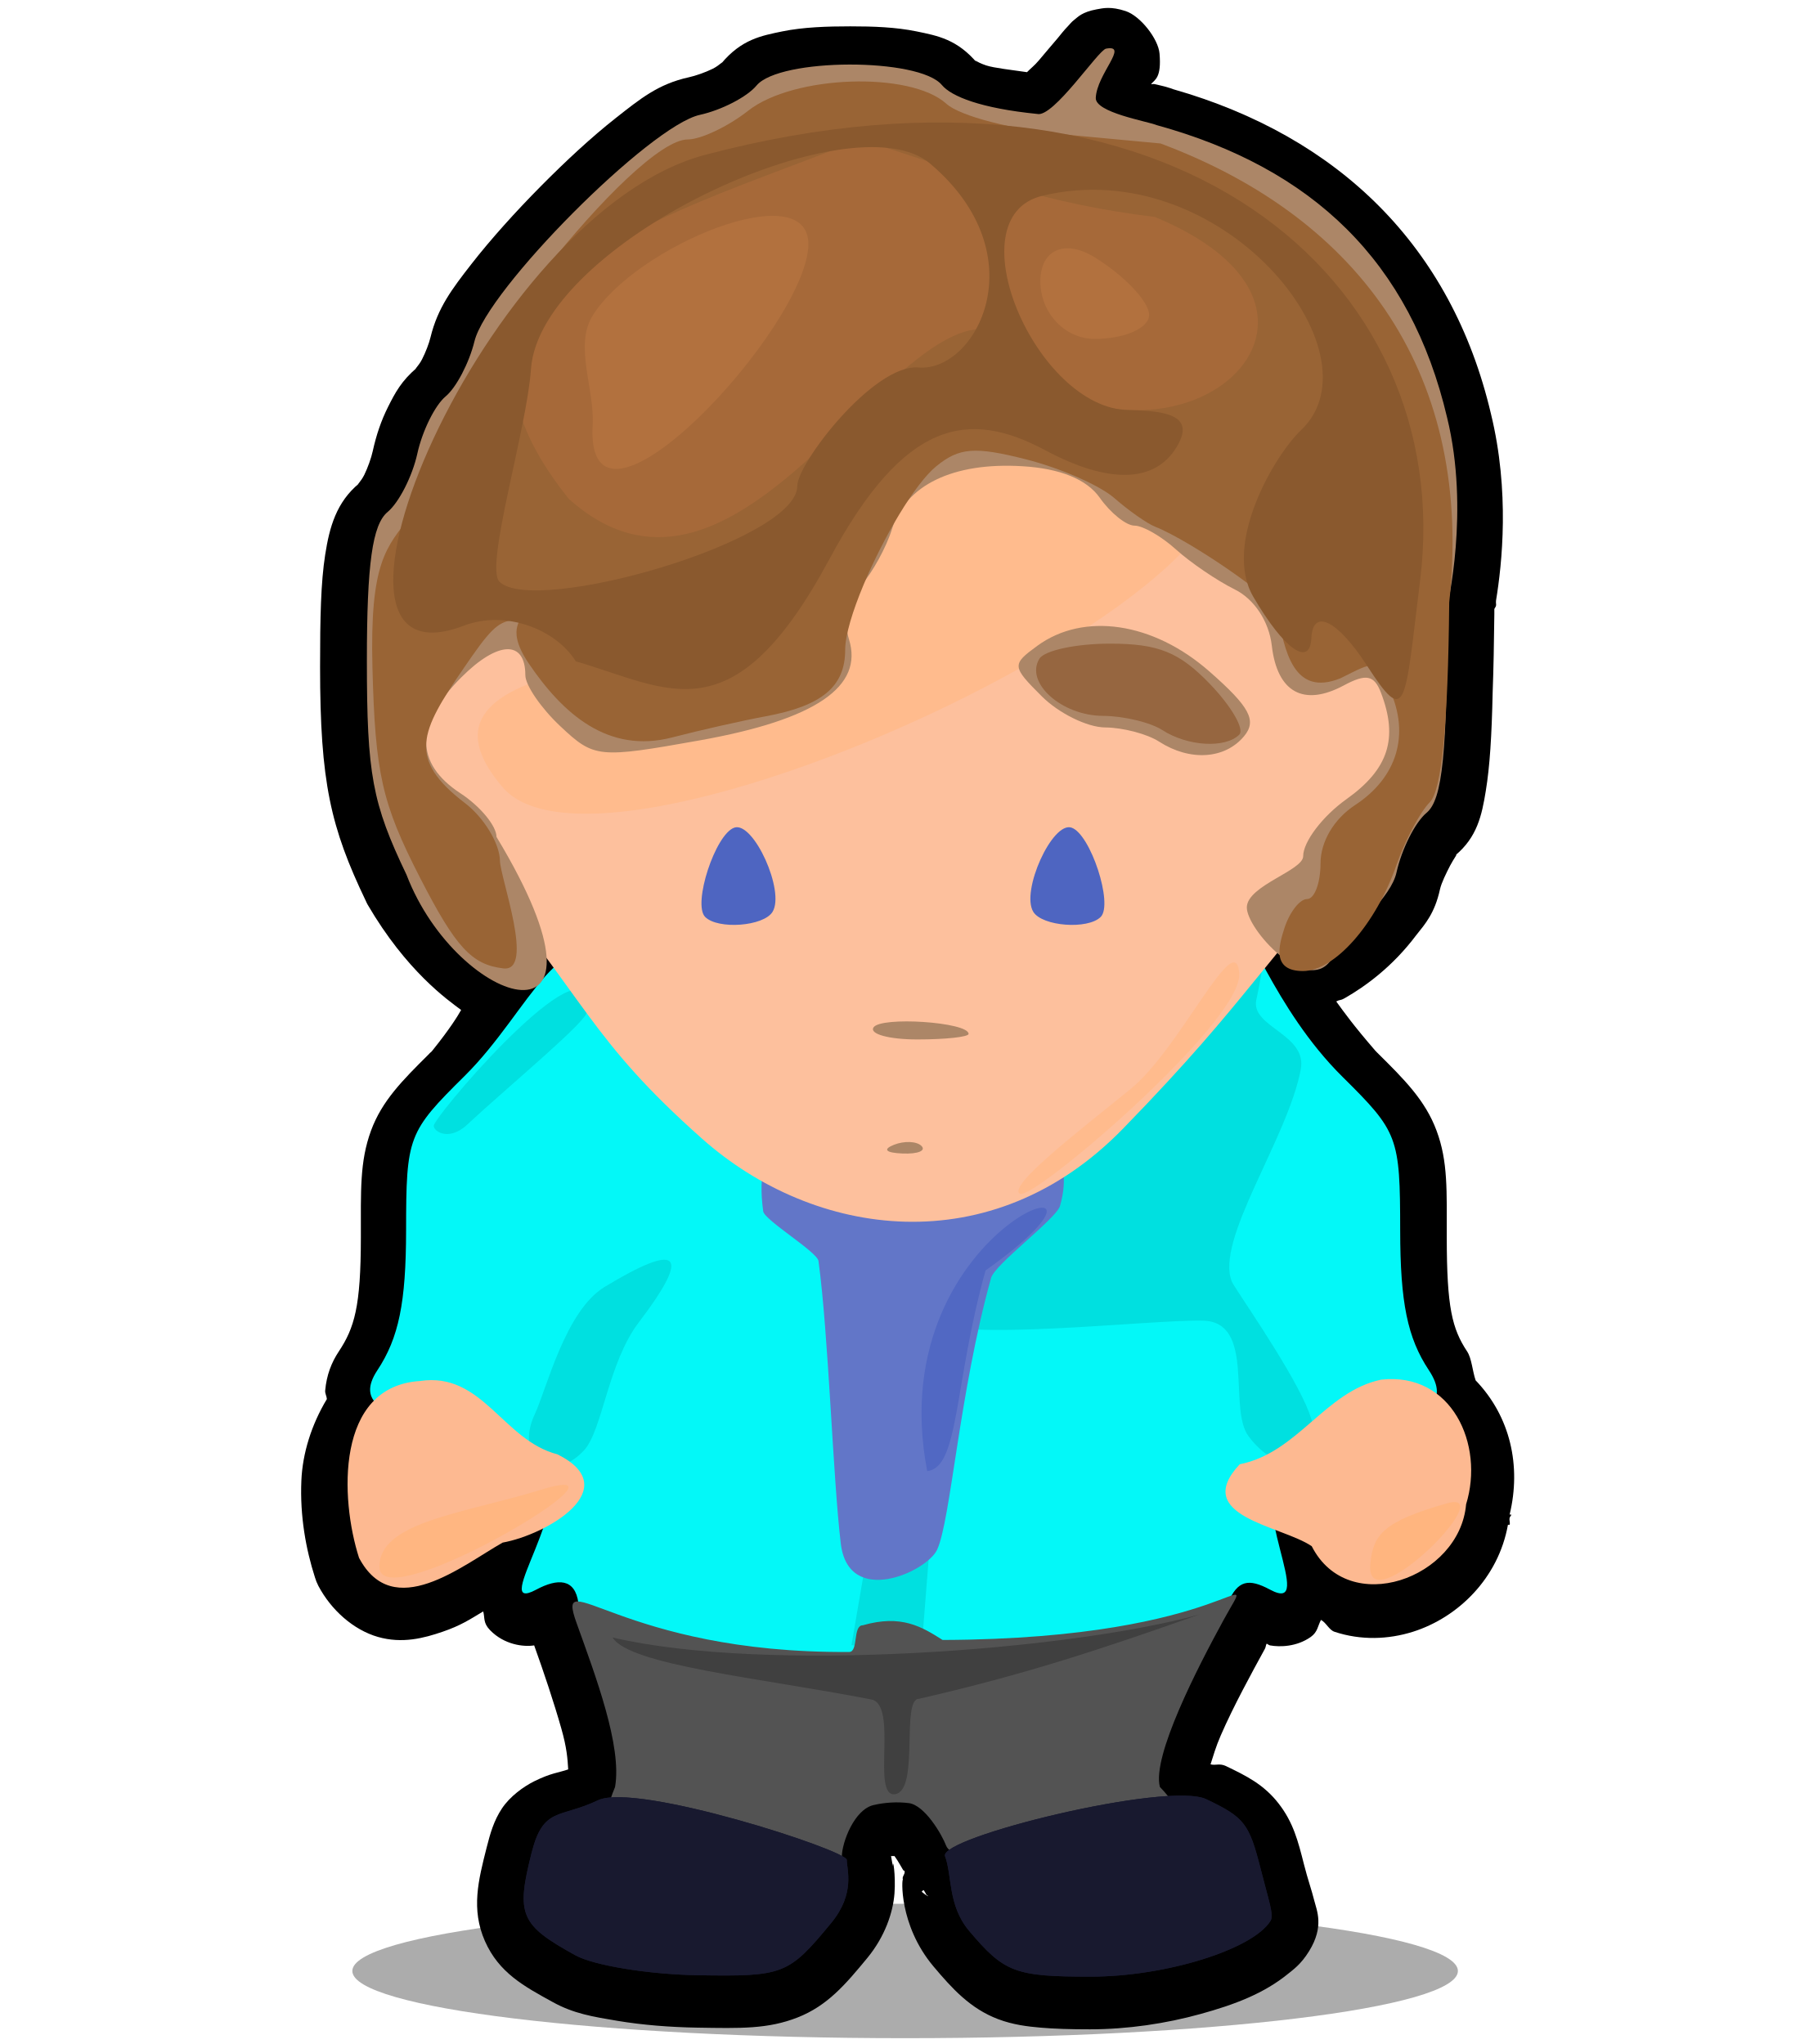
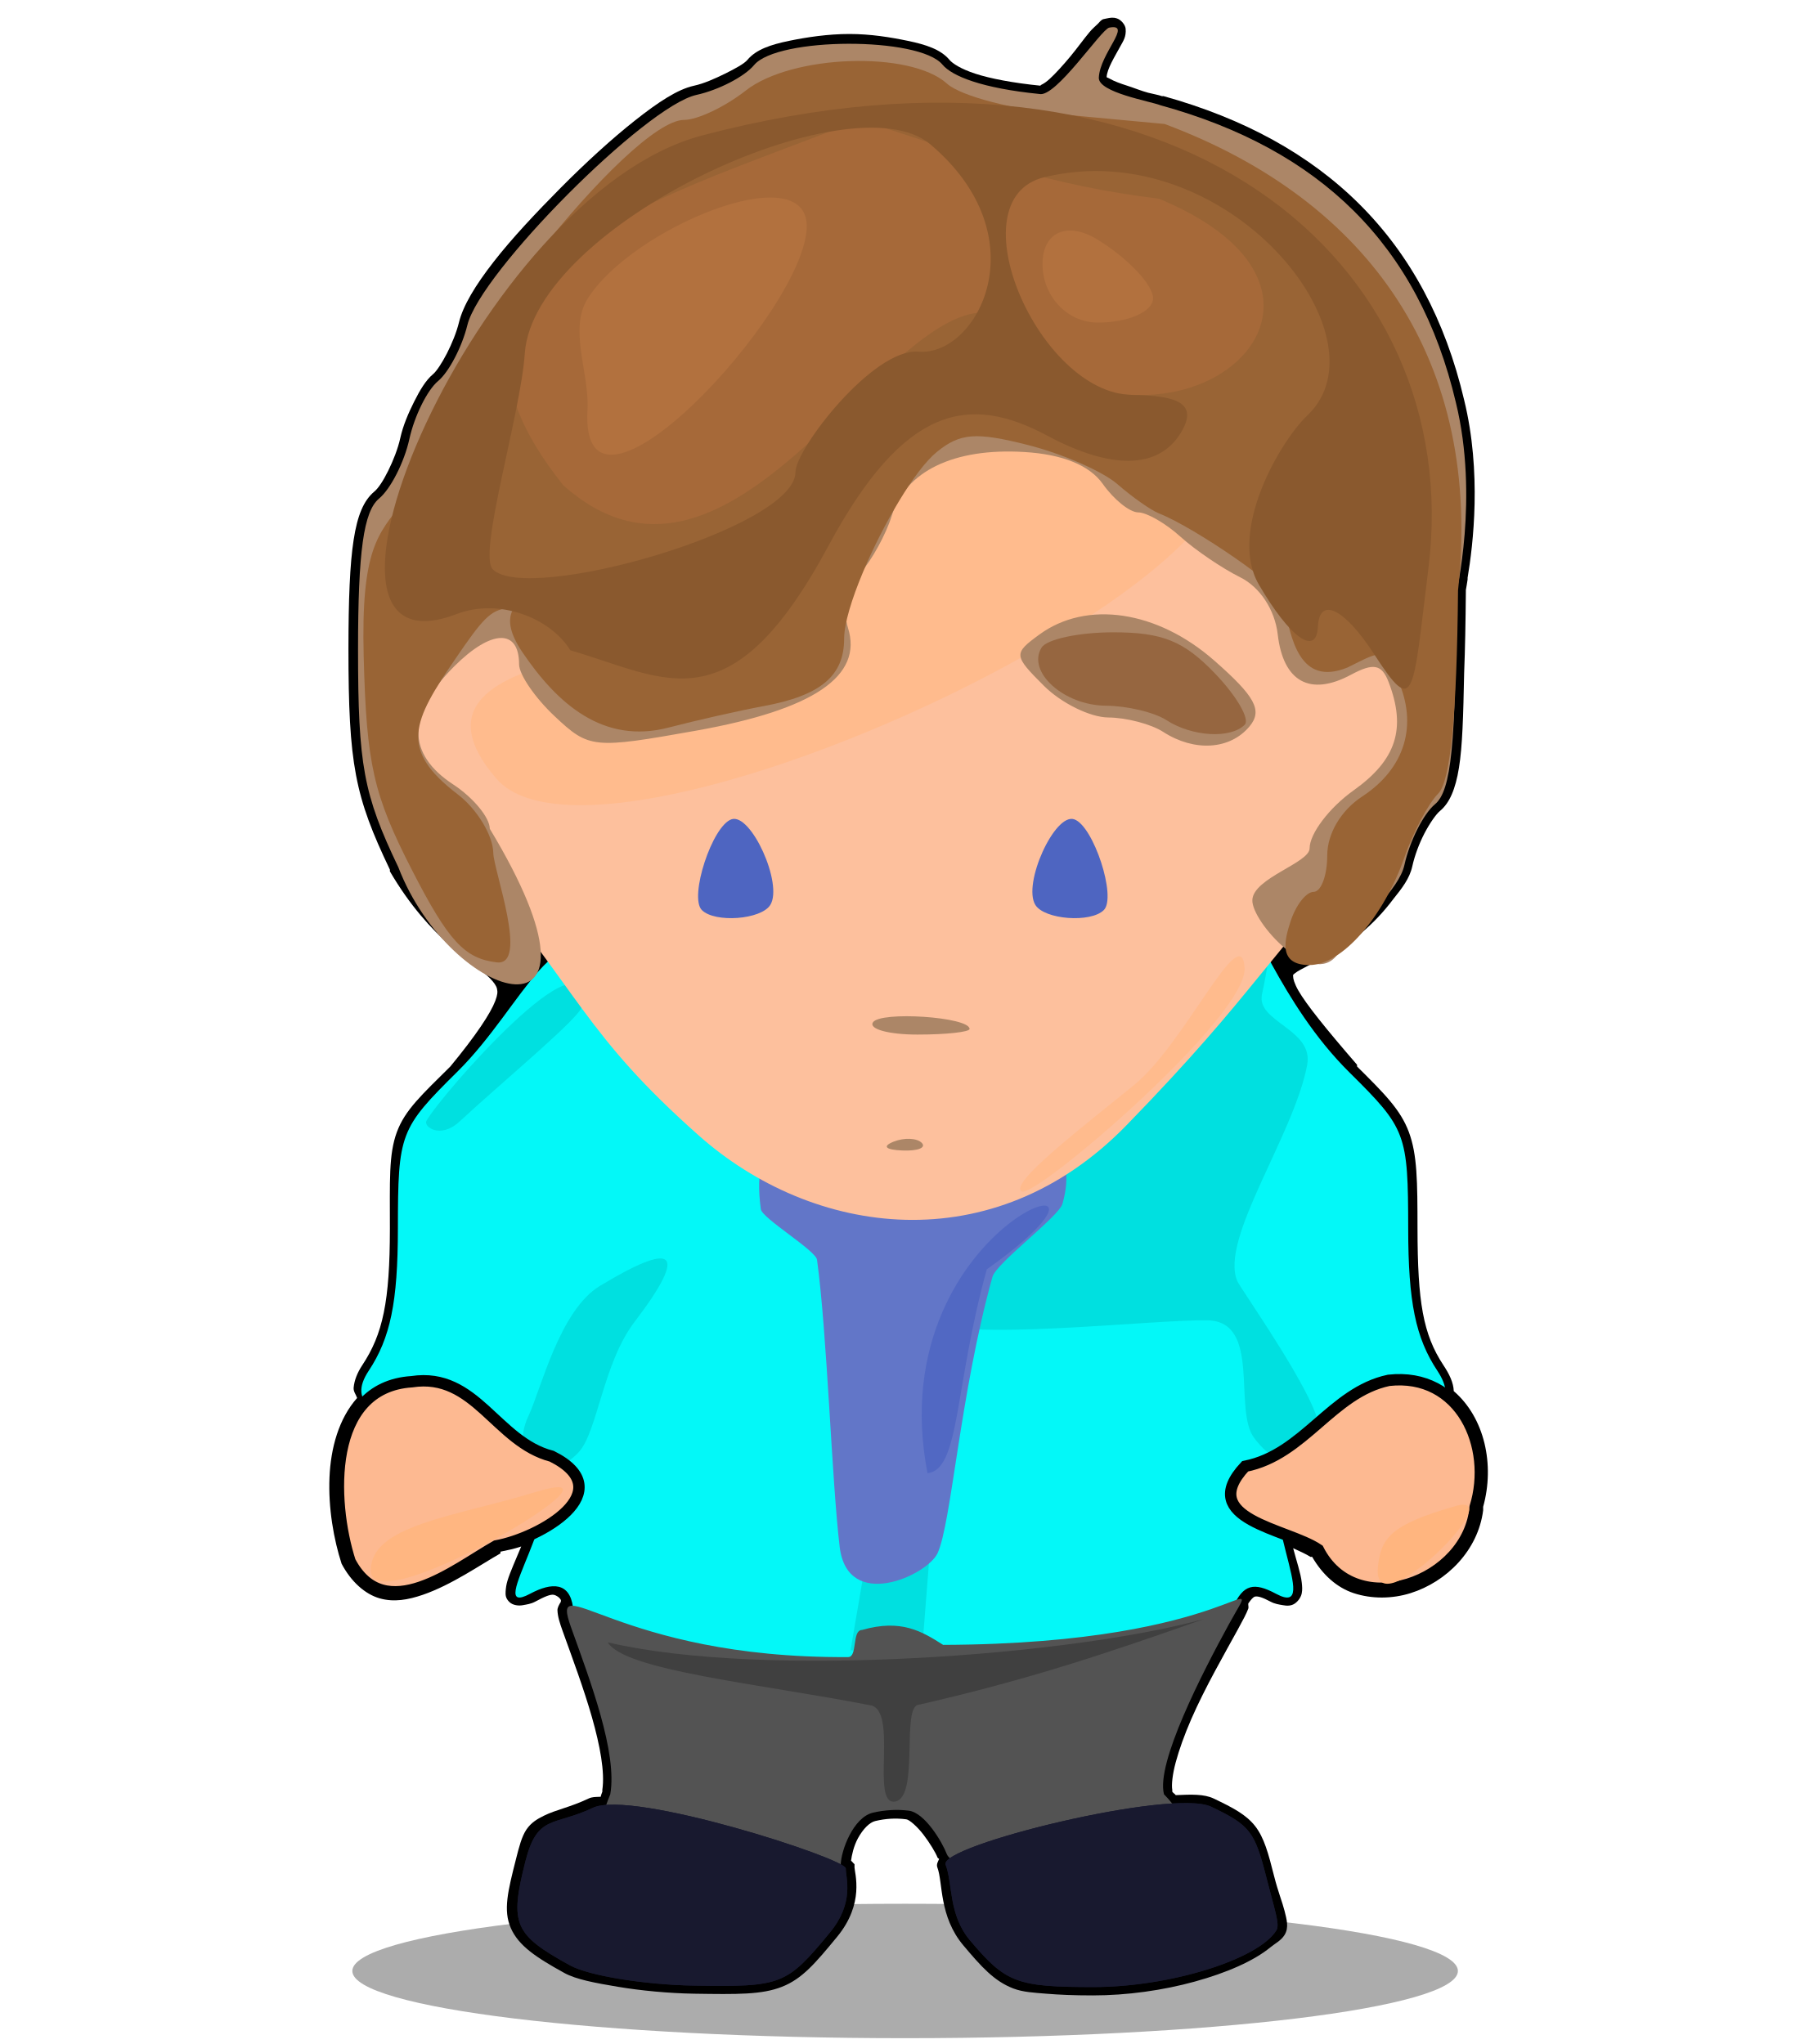
<svg xmlns="http://www.w3.org/2000/svg" id="svg1953" width="32" height="36" version="1.0">
  <defs id="defs1956">
    <linearGradient id="linearGradient2979">
      <stop style="stop-color:white;stop-opacity:1;" offset="0" id="stop2981" />
      <stop style="stop-color:white;stop-opacity:0;" offset="1" id="stop2983" />
    </linearGradient>
    <linearGradient id="linearGradient9439">
      <stop style="stop-color:#9eabdd;stop-opacity:1;" offset="0" id="stop9441" />
      <stop style="stop-color:#9eabdd;stop-opacity:0;" offset="1" id="stop9443" />
    </linearGradient>
  </defs>
  <path style="fill:black;fill-opacity:0.328;stroke:none;stroke-width:0.4;stroke-miterlimit:4;stroke-dasharray:none;stroke-opacity:1" id="path2997" d="M 26.359 35.602 A 9.818 1.194 0 1 1  6.722,35.602 A 9.818 1.194 0 1 1  26.359 35.602 z" transform="matrix(0.991321,0,0,0.991321,-0.459648,-0.579102)" />
-   <g id="g2870" transform="matrix(0.957507,0,0,0.957507,0.649741,0.792613)">
-     <path transform="translate(27.58238,0.437815)" d="M -8.094,-1.094 C -8.362,-1.044 -8.437,-0.955 -8.5,-0.906 C -8.563,-0.858 -8.59,-0.816 -8.625,-0.781 C -8.694,-0.711 -8.755,-0.631 -8.812,-0.562 C -8.927,-0.425 -9.038,-0.299 -9.156,-0.156 C -9.235,-0.061 -9.313,-0.003 -9.375,0.062 C -9.666,0.019 -9.977,-0.014 -10.125,-0.062 C -10.329,-0.129 -10.375,-0.207 -10.281,-0.094 C -10.656,-0.545 -11.021,-0.608 -11.406,-0.688 C -11.791,-0.767 -12.204,-0.781 -12.625,-0.781 C -13.046,-0.781 -13.49,-0.767 -13.875,-0.688 C -14.26,-0.608 -14.626,-0.544 -15,-0.094 C -14.937,-0.17 -15.023,-0.066 -15.156,0 C -15.289,0.066 -15.477,0.131 -15.594,0.156 C -16.158,0.28 -16.488,0.552 -16.938,0.906 C -17.387,1.26 -17.849,1.689 -18.312,2.156 C -18.776,2.624 -19.239,3.138 -19.594,3.594 C -19.948,4.049 -20.212,4.396 -20.344,4.938 C -20.372,5.053 -20.433,5.213 -20.5,5.344 C -20.567,5.475 -20.678,5.57 -20.594,5.5 C -20.876,5.734 -20.998,5.965 -21.125,6.219 C -21.252,6.472 -21.341,6.736 -21.406,7.031 C -21.434,7.16 -21.499,7.34 -21.562,7.469 C -21.626,7.598 -21.724,7.681 -21.656,7.625 C -22.074,7.971 -22.202,8.427 -22.281,8.938 C -22.361,9.448 -22.375,10.091 -22.375,11 C -22.375,13.125 -22.182,13.953 -21.531,15.312 C -21.522,15.334 -21.511,15.355 -21.5,15.375 C -20.788,16.595 -20.031,17.126 -19.781,17.312 C -19.845,17.426 -19.986,17.656 -20.312,18.062 C -20.343,18.101 -20.341,18.084 -20.375,18.125 C -20.866,18.612 -21.237,18.986 -21.438,19.531 C -21.648,20.104 -21.624,20.634 -21.625,21.5 C -21.626,22.771 -21.743,23.158 -22.031,23.594 C -22.164,23.794 -22.256,24.027 -22.281,24.312 C -22.286,24.366 -22.254,24.413 -22.25,24.469 C -22.535,24.942 -22.698,25.47 -22.719,25.969 C -22.747,26.623 -22.635,27.233 -22.469,27.75 C -22.453,27.804 -22.432,27.856 -22.406,27.906 C -22.171,28.35 -21.762,28.714 -21.312,28.844 C -20.863,28.973 -20.464,28.866 -20.125,28.75 C -19.789,28.635 -19.628,28.527 -19.375,28.375 C -19.342,28.497 -19.38,28.584 -19.25,28.719 C -18.988,28.99 -18.631,29.031 -18.438,29 C -18.26,29.495 -18.076,30.045 -17.938,30.531 C -17.837,30.886 -17.824,31.084 -17.812,31.281 C -17.994,31.344 -18.125,31.345 -18.438,31.5 C -18.633,31.597 -18.884,31.778 -19.031,32 C -19.178,32.222 -19.245,32.453 -19.312,32.719 C -19.465,33.32 -19.601,33.852 -19.344,34.438 C -19.086,35.023 -18.625,35.27 -18.094,35.562 C -17.71,35.774 -17.358,35.83 -16.906,35.906 C -16.454,35.982 -15.937,36.023 -15.438,36.031 C -14.64,36.044 -14.143,36.059 -13.594,35.844 C -13.044,35.628 -12.713,35.236 -12.312,34.75 C -11.985,34.353 -11.838,33.909 -11.812,33.562 C -11.787,33.216 -11.844,32.886 -11.844,33.062 C -11.844,33.062 -11.857,32.968 -11.875,32.875 C -11.856,32.873 -11.832,32.876 -11.812,32.875 C -11.744,32.965 -11.65,33.142 -11.656,33.125 C -11.645,33.154 -11.637,33.131 -11.625,33.156 C -11.618,33.219 -11.68,33.251 -11.656,33.312 C -11.677,33.257 -11.741,34.137 -11.094,34.906 C -10.752,35.312 -10.418,35.681 -9.906,35.875 C -9.628,35.98 -9.359,36.011 -9.125,36.031 C -8.874,36.053 -8.586,36.062 -8.219,36.062 C -7.524,36.062 -6.821,35.956 -6.188,35.781 C -5.554,35.607 -5.011,35.401 -4.562,35.031 C -4.483,34.966 -4.337,34.867 -4.188,34.625 C -3.905,34.167 -4.047,33.877 -4.094,33.688 C -4.141,33.498 -4.211,33.307 -4.281,33.031 C -4.391,32.597 -4.478,32.255 -4.75,31.906 C -5.022,31.557 -5.346,31.397 -5.719,31.219 C -5.834,31.164 -5.904,31.213 -6,31.188 C -5.947,31.025 -5.903,30.864 -5.812,30.656 C -5.578,30.117 -5.238,29.497 -5,29.062 C -4.982,29.029 -4.985,28.998 -4.969,28.969 C -4.943,28.975 -4.935,28.995 -4.906,29 C -4.726,29.033 -4.414,29.027 -4.156,28.844 C -4.028,28.752 -4.029,28.642 -3.969,28.531 C -3.872,28.583 -3.82,28.717 -3.719,28.75 C -3.232,28.911 -2.731,28.891 -2.281,28.75 C -1.442,28.486 -0.704,27.756 -0.531,26.781 L -0.5,26.781 C -0.487,26.74 -0.511,26.698 -0.5,26.656 C -0.497,26.631 -0.471,26.619 -0.469,26.594 L -0.5,26.594 C -0.284,25.702 -0.484,24.792 -1.125,24.125 C -1.185,23.95 -1.196,23.723 -1.281,23.594 C -1.558,23.175 -1.655,22.784 -1.656,21.5 C -1.657,20.634 -1.631,20.102 -1.844,19.531 C -2.051,18.974 -2.436,18.59 -2.938,18.094 C -2.953,18.075 -2.953,18.081 -2.969,18.062 C -3.38,17.586 -3.537,17.363 -3.688,17.156 C -3.607,17.112 -3.627,17.148 -3.531,17.094 C -3.148,16.875 -2.651,16.513 -2.219,15.938 C -2.052,15.729 -1.877,15.532 -1.781,15.094 C -1.754,14.971 -1.664,14.793 -1.594,14.656 C -1.523,14.52 -1.436,14.415 -1.5,14.469 C -1.097,14.134 -1.011,13.732 -0.938,13.281 C -0.864,12.831 -0.829,12.271 -0.812,11.469 C -0.796,11.048 -0.787,10.555 -0.781,10.031 C -0.781,9.997 -0.782,9.972 -0.781,9.938 C -0.778,9.922 -0.754,9.9 -0.75,9.875 C -0.745,9.839 -0.755,9.838 -0.75,9.781 C -0.64,9.112 -0.494,7.776 -0.844,6.344 C -1.569,3.258 -3.653,1.242 -6.688,0.375 C -6.738,0.355 -6.746,0.355 -6.781,0.344 C -6.874,0.314 -6.949,0.302 -7.031,0.281 C -7.05,0.276 -7.074,0.286 -7.094,0.281 C -7.021,0.197 -6.9,0.163 -6.938,-0.281 C -6.961,-0.552 -7.292,-0.974 -7.562,-1.062 C -7.833,-1.151 -7.972,-1.116 -8.094,-1.094 z M -11.281,33.5 C -11.262,33.507 -11.228,33.589 -11.219,33.594 C -11.167,33.619 -11.183,33.639 -11.312,33.531 L -11.281,33.5 z " id="path2868" style="fill:black;fill-opacity:1;stroke:none;stroke-width:0.4;stroke-miterlimit:4;stroke-opacity:1" />
+   <g id="g2870" transform="matrix(0.973116,0,0,0.973116,0.399485,0.421202)">
+     <path transform="translate(27.58238,0.307267)" d="M -7.969,-0.406 C -8.029,-0.395 -8.039,-0.393 -8.062,-0.375 C -8.086,-0.357 -8.104,-0.334 -8.125,-0.312 C -8.168,-0.269 -8.23,-0.219 -8.281,-0.156 C -8.385,-0.032 -8.498,0.128 -8.625,0.281 C -8.752,0.434 -8.892,0.589 -9,0.688 C -9.054,0.737 -9.093,0.764 -9.125,0.781 C -9.157,0.799 -9.182,0.806 -9.156,0.812 C -9.665,0.761 -10.074,0.682 -10.344,0.594 C -10.614,0.506 -10.76,0.406 -10.812,0.344 C -10.971,0.153 -11.241,0.067 -11.562,0 C -11.884,-0.067 -12.242,-0.125 -12.625,-0.125 C -13.008,-0.125 -13.397,-0.067 -13.719,0 C -14.041,0.067 -14.31,0.153 -14.469,0.344 C -14.526,0.413 -14.693,0.504 -14.875,0.594 C -15.057,0.683 -15.254,0.772 -15.438,0.812 C -15.733,0.877 -16.081,1.107 -16.5,1.438 C -16.919,1.768 -17.396,2.205 -17.844,2.656 C -18.291,3.107 -18.731,3.574 -19.062,4 C -19.394,4.426 -19.615,4.795 -19.688,5.094 C -19.732,5.275 -19.816,5.479 -19.906,5.656 C -19.997,5.833 -20.095,5.98 -20.156,6.031 C -20.29,6.142 -20.397,6.326 -20.5,6.531 C -20.603,6.736 -20.7,6.962 -20.75,7.188 C -20.792,7.38 -20.88,7.602 -20.969,7.781 C -21.058,7.961 -21.148,8.098 -21.219,8.156 C -21.413,8.318 -21.525,8.587 -21.594,9.031 C -21.663,9.476 -21.687,10.107 -21.688,11 C -21.688,13.099 -21.572,13.674 -20.938,15 C -20.938,15.01 -20.938,15.021 -20.938,15.031 C -20.206,16.284 -19.402,16.681 -19.125,16.969 C -19.056,17.041 -19.013,17.099 -19,17.156 C -18.987,17.213 -18.989,17.263 -19.031,17.375 C -19.116,17.599 -19.374,17.992 -19.844,18.562 C -20.356,19.07 -20.665,19.349 -20.812,19.75 C -20.962,20.156 -20.937,20.636 -20.938,21.5 C -20.939,22.817 -21.065,23.406 -21.438,23.969 C -21.529,24.107 -21.582,24.244 -21.594,24.375 C -21.6,24.447 -21.553,24.497 -21.531,24.562 C -21.863,24.935 -22.009,25.469 -22.031,26 C -22.055,26.556 -21.953,27.127 -21.812,27.562 C -21.64,27.888 -21.388,28.112 -21.125,28.188 C -20.862,28.263 -20.605,28.214 -20.344,28.125 C -19.822,27.946 -19.296,27.578 -18.938,27.375 C -18.935,27.374 -18.94,27.344 -18.938,27.344 C -18.822,27.32 -18.691,27.294 -18.562,27.25 C -18.651,27.469 -18.764,27.712 -18.812,27.875 C -18.831,27.938 -18.84,28.002 -18.844,28.062 C -18.847,28.123 -18.848,28.181 -18.781,28.25 C -18.715,28.319 -18.6,28.326 -18.531,28.312 C -18.462,28.299 -18.388,28.29 -18.312,28.25 C -18.139,28.157 -18.032,28.111 -17.969,28.125 C -17.93,28.134 -17.868,28.17 -17.844,28.219 C -17.84,28.226 -17.847,28.242 -17.844,28.25 C -17.878,28.304 -17.908,28.359 -17.906,28.406 C -17.902,28.517 -17.865,28.634 -17.812,28.781 C -17.637,29.268 -17.431,29.818 -17.281,30.344 C -17.136,30.855 -17.046,31.332 -17.094,31.656 C -17.095,31.665 -17.092,31.679 -17.094,31.688 C -17.108,31.729 -17.118,31.749 -17.125,31.781 C -17.136,31.782 -17.145,31.78 -17.156,31.781 C -17.213,31.785 -17.273,31.779 -17.344,31.812 C -17.677,31.971 -17.927,32.011 -18.156,32.125 C -18.271,32.182 -18.384,32.248 -18.469,32.375 C -18.553,32.502 -18.6,32.684 -18.656,32.906 C -18.803,33.484 -18.891,33.835 -18.75,34.156 C -18.609,34.477 -18.294,34.686 -17.781,34.969 C -17.569,35.086 -17.229,35.149 -16.812,35.219 C -16.396,35.289 -15.897,35.336 -15.438,35.344 C -14.646,35.356 -14.21,35.363 -13.844,35.219 C -13.477,35.075 -13.238,34.791 -12.844,34.312 C -12.6,34.016 -12.516,33.728 -12.5,33.5 C -12.484,33.272 -12.531,33.099 -12.531,33.062 C -12.531,33.062 -12.531,33.001 -12.531,33 C -12.532,32.999 -12.556,32.978 -12.562,32.969 C -12.576,32.95 -12.585,32.945 -12.594,32.938 C -12.581,32.84 -12.548,32.677 -12.469,32.531 C -12.377,32.362 -12.257,32.242 -12.156,32.219 C -11.967,32.174 -11.784,32.163 -11.594,32.188 C -11.539,32.194 -11.395,32.319 -11.281,32.469 C -11.167,32.618 -11.062,32.794 -11.031,32.875 C -11.022,32.898 -11.011,32.891 -11,32.906 C -11.022,32.955 -11.054,33.004 -11.031,33.062 C -10.93,33.328 -11.004,33.944 -10.562,34.469 C -10.235,34.858 -10.001,35.119 -9.656,35.25 C -9.479,35.317 -9.289,35.325 -9.062,35.344 C -8.833,35.363 -8.57,35.375 -8.219,35.375 C -7.599,35.375 -6.952,35.284 -6.375,35.125 C -5.798,34.966 -5.307,34.753 -5,34.5 C -4.922,34.436 -4.812,34.382 -4.75,34.281 C -4.667,34.147 -4.711,33.999 -4.75,33.844 C -4.789,33.688 -4.864,33.51 -4.938,33.219 C -5.044,32.799 -5.119,32.521 -5.281,32.312 C -5.444,32.104 -5.675,31.982 -6.031,31.812 C -6.208,31.728 -6.434,31.738 -6.719,31.75 C -6.728,31.732 -6.764,31.714 -6.781,31.688 C -6.783,31.683 -6.78,31.662 -6.781,31.656 C -6.798,31.566 -6.778,31.375 -6.719,31.156 C -6.656,30.924 -6.563,30.663 -6.438,30.375 C -6.187,29.799 -5.835,29.191 -5.594,28.75 C -5.501,28.58 -5.44,28.465 -5.406,28.375 C -5.396,28.348 -5.41,28.314 -5.406,28.281 C -5.357,28.212 -5.319,28.163 -5.281,28.156 C -5.234,28.148 -5.158,28.165 -5,28.25 C -4.924,28.29 -4.851,28.3 -4.781,28.312 C -4.711,28.325 -4.632,28.33 -4.562,28.281 C -4.493,28.232 -4.449,28.156 -4.438,28.094 C -4.426,28.031 -4.431,27.97 -4.438,27.906 C -4.456,27.735 -4.536,27.505 -4.594,27.281 C -4.482,27.332 -4.357,27.389 -4.281,27.438 C -4.275,27.441 -4.256,27.434 -4.25,27.438 C -4.062,27.762 -3.804,27.993 -3.5,28.094 C -3.172,28.202 -2.803,28.199 -2.469,28.094 C -1.819,27.89 -1.248,27.322 -1.156,26.594 C -1.154,26.573 -1.158,26.552 -1.156,26.531 C -0.944,25.77 -1.129,24.92 -1.688,24.438 C -1.693,24.284 -1.768,24.13 -1.875,23.969 C -2.245,23.409 -2.342,22.82 -2.344,21.5 C -2.345,20.638 -2.348,20.159 -2.5,19.75 C -2.65,19.347 -2.936,19.06 -3.438,18.562 L -3.438,18.531 C -4.011,17.869 -4.356,17.438 -4.5,17.188 C -4.573,17.06 -4.595,16.971 -4.594,16.938 C -4.593,16.904 -4.61,16.913 -4.562,16.875 C -4.467,16.798 -4.202,16.686 -3.875,16.5 C -3.548,16.314 -3.153,16.027 -2.781,15.531 C -2.627,15.339 -2.486,15.16 -2.438,14.938 C -2.394,14.741 -2.315,14.53 -2.219,14.344 C -2.122,14.158 -2.009,13.997 -1.938,13.938 C -1.764,13.794 -1.657,13.545 -1.594,13.156 C -1.531,12.768 -1.516,12.226 -1.5,11.438 C -1.483,11.011 -1.474,10.518 -1.469,9.969 C -1.469,9.957 -1.469,9.949 -1.469,9.938 C -1.462,9.889 -1.445,9.814 -1.438,9.75 C -1.436,9.739 -1.438,9.73 -1.438,9.719 C -1.337,9.119 -1.18,7.809 -1.5,6.5 C -2.183,3.593 -4.038,1.808 -6.938,1 C -6.945,0.997 -6.961,1.003 -6.969,1 C -7.036,0.976 -7.116,0.964 -7.219,0.938 C -7.333,0.908 -7.47,0.852 -7.594,0.812 C -7.718,0.773 -7.836,0.729 -7.906,0.688 C -7.941,0.667 -7.962,0.665 -7.969,0.656 C -7.963,0.508 -7.822,0.284 -7.719,0.094 C -7.667,-0.001 -7.613,-0.075 -7.625,-0.219 C -7.631,-0.291 -7.708,-0.382 -7.781,-0.406 C -7.854,-0.43 -7.902,-0.419 -7.969,-0.406 z " id="path2868" style="fill:black;fill-opacity:1;stroke:none;stroke-width:0.4;stroke-miterlimit:4;stroke-opacity:1" />
    <path id="path9762" d="M 21.963,16.033 C 21.749,16.033 21.515,16.261 21.443,16.539 C 21.37,16.817 21.083,17.103 20.805,17.176 C 20.527,17.249 20.3,17.498 20.3,17.73 C 20.3,17.976 20.078,18.152 19.77,18.152 C 19.479,18.152 18.989,18.404 18.682,18.711 C 18.261,19.232 17.852,18.476 17.121,19.976 C 17.121,20.104 16.853,20.256 16.525,20.312 C 15.748,20.445 14.737,20.289 14.737,20.035 C 14.737,19.78 12.666,18.417 12.277,18.417 C 12.115,18.417 11.394,17.791 10.674,17.027 C 9.651,15.94 9.088,17.752 7.869,18.96 C 6.822,19.996 6.791,20.078 6.789,21.805 C 6.788,23.133 6.654,23.783 6.261,24.377 C 5.466,25.577 8.445,25.19 9.297,26.043 C 9.99,26.736 8.29,28.89 9.181,28.413 C 9.577,28.201 9.898,28.203 9.958,28.66 C 10.223,30.649 21.402,29.824 21.9,28.66 C 22.082,28.236 22.282,28.201 22.678,28.413 C 23.568,28.89 22.2,26.736 22.893,26.043 C 23.746,25.19 26.392,25.577 25.598,24.377 C 25.204,23.783 25.071,23.133 25.07,21.805 C 25.068,20.083 25.034,19.994 24.008,18.978 C 22.739,17.722 22.228,16.033 21.963,16.033 z " style="fill:#03f8f8;fill-opacity:1;stroke:none;stroke-width:0.4;stroke-miterlimit:4;stroke-dasharray:none;stroke-opacity:1" />
    <path d="M 10.114,17.774 C 10.177,17.91 8.669,19.154 7.909,19.862 C 7.553,20.193 7.249,19.955 7.305,19.855 C 7.557,19.394 10.281,16.286 10.114,17.774 z M 23.491,26.034 C 23.407,25.959 23.673,25.766 23.333,25.006 C 22.982,24.221 22.026,22.868 21.977,22.753 C 21.652,21.991 23.003,20.115 23.242,18.842 C 23.364,18.191 22.318,18.067 22.424,17.566 C 22.622,16.638 22.584,16.361 22.429,16.412 C 19.514,17.373 17.025,19.213 15.583,20.736 C 15.309,21.024 15.576,22.839 16.353,23.45 C 16.886,23.87 20.458,23.443 21.439,23.464 C 22.42,23.484 21.897,25.072 22.281,25.59 C 22.84,26.345 23.563,26.099 23.491,26.034 z M 9.155,25.187 C 9.374,24.722 9.715,23.282 10.443,22.842 C 11.773,22.038 12.076,22.173 11.067,23.498 C 10.501,24.242 10.4,25.484 10.061,25.85 C 9.472,26.488 8.779,25.983 9.155,25.187 z M 15.386,27.056 L 14.98,29.433 L 16.262,29.589 L 16.449,27.212 L 15.386,27.056 z " style="fill:#00e0e0;fill-opacity:1;fill-rule:evenodd;stroke:none;stroke-width:1px;stroke-linecap:butt;stroke-linejoin:miter;stroke-opacity:1" id="path3032" />
    <path id="path3034" d="M 13.76,20.239 L 18.513,20.114 C 18.362,20.114 19.114,20.3 18.814,21.355 C 18.749,21.587 17.617,22.426 17.547,22.678 C 16.958,24.796 16.805,27.14 16.554,27.679 C 16.366,28.081 14.925,28.746 14.783,27.565 C 14.637,26.349 14.559,23.73 14.373,22.368 C 14.35,22.198 13.378,21.617 13.356,21.452 C 13.159,19.994 13.993,20.18 13.76,20.239 z " style="fill:#6276c8;fill-opacity:1;fill-rule:evenodd;stroke:none;stroke-width:1px;stroke-linecap:butt;stroke-linejoin:miter;stroke-opacity:1" />
    <path id="path9764" d="M 7.065,11.661 C 6.102,13.094 5.852,12.454 7.979,15.011 C 10.128,17.594 10.161,18.277 12.229,20.115 C 14.297,21.953 17.558,22.417 19.975,19.931 C 22.392,17.446 22.482,16.886 24.403,14.941 C 26.324,12.996 24.965,13.512 25.247,11.661 C 27.384,5.675 21.682,2.354 16.437,1.352 C 11.938,1.196 8.435,7.876 7.065,11.661 z " style="fill:#fdc09d;fill-opacity:1;fill-rule:evenodd;stroke:none;stroke-width:1px;stroke-linecap:butt;stroke-linejoin:miter;stroke-opacity:1" />
    <path style="fill:#ffbb8d;fill-opacity:1;fill-rule:evenodd;stroke:none;stroke-width:1px;stroke-linecap:butt;stroke-linejoin:miter;stroke-opacity:1" d="M 13.872,10.671 C 12.95,11.422 6.328,11.047 8.567,13.656 C 10.806,16.264 28.096,7.525 19.412,6.643 C 10.728,5.76 14.795,9.92 13.872,10.671 z " id="path3051" />
    <path id="path9766" d="M 6.797,15.263 C 6.166,13.945 6.068,13.416 6.068,11.323 C 6.068,9.546 6.169,8.822 6.449,8.59 C 6.658,8.416 6.904,7.933 6.996,7.516 C 7.087,7.099 7.321,6.626 7.516,6.464 C 7.711,6.302 7.949,5.847 8.046,5.452 C 8.279,4.496 11.272,1.487 12.191,1.285 C 12.591,1.197 13.061,0.954 13.234,0.745 C 13.657,0.236 16.222,0.229 16.642,0.736 C 16.818,0.947 17.359,1.164 18.395,1.268 C 18.692,1.342 19.517,0.094 19.661,0.067 C 20.091,-0.013 19.491,0.532 19.472,0.973 C 19.461,1.241 20.407,1.4 20.59,1.473 C 23.464,2.265 25.259,3.987 25.933,6.854 C 26.353,8.57 25.934,10.331 25.934,10.331 C 25.935,13.031 25.85,13.879 25.554,14.124 C 25.345,14.298 25.097,14.792 25.002,15.221 C 24.902,15.68 24.242,16.198 23.793,16.837 C 23.345,17.475 22.235,16.255 22.25,15.857 C 22.264,15.459 23.286,15.185 23.286,14.921 C 23.286,14.656 23.643,14.185 24.081,13.873 C 24.855,13.322 25.039,12.755 24.716,11.913 C 24.592,11.589 24.443,11.56 24.033,11.78 C 23.294,12.176 22.808,11.907 22.709,11.048 C 22.658,10.604 22.387,10.192 22.029,10.015 C 21.703,9.853 21.217,9.523 20.949,9.281 C 20.682,9.039 20.338,8.841 20.185,8.841 C 20.032,8.841 19.743,8.609 19.544,8.326 C 19.305,7.988 18.816,7.789 18.121,7.748 C 16.849,7.671 15.97,8.096 15.723,8.907 C 15.623,9.234 15.366,9.703 15.152,9.947 C 14.923,10.209 14.832,10.613 14.932,10.927 C 15.21,11.803 14.317,12.41 12.193,12.79 C 10.32,13.124 10.249,13.117 9.625,12.53 C 9.271,12.198 8.982,11.776 8.982,11.591 C 8.982,10.941 8.479,10.957 7.807,11.629 C 6.949,12.487 6.943,13.21 7.79,13.765 C 8.154,14.004 8.452,14.365 8.452,14.567 C 10.928,18.674 7.745,17.736 6.797,15.263 z M 20.637,12.814 C 20.419,12.673 19.972,12.555 19.644,12.553 C 19.316,12.551 18.791,12.292 18.478,11.979 C 17.928,11.43 17.925,11.396 18.396,11.052 C 19.251,10.426 20.529,10.616 21.56,11.522 C 22.304,12.175 22.439,12.426 22.199,12.714 C 21.847,13.138 21.203,13.179 20.637,12.814 z " style="fill:#ac8667" />
    <g transform="matrix(0.264883,0,0,0.264883,33.95201,-24.04291)" id="g9768">
      <path style="fill:#996435;fill-opacity:1" d="M -41.579,152.125 C -41.937,153.253 -42.49,155.075 -40.285,155.075 C -38.08,155.075 -35.223,151.835 -33.786,147.704 C -33.187,145.983 -32.146,144.022 -31.472,143.346 C -30.648,142.52 -30.208,137.974 -30.128,129.478 C -28.433,113.867 -36.122,102.858 -50.168,97.606 L -56.76,96.99 C -60.469,96.644 -64.089,95.708 -65.036,94.85 C -67.548,92.577 -75.652,92.858 -78.79,95.326 C -80.188,96.426 -82.078,97.326 -82.99,97.326 C -86.684,97.326 -100.062,114.27 -100.062,119.01 C -100.062,119.56 -101.096,122.041 -102.207,123.453 C -103.926,125.639 -105.07,126.674 -104.883,133.986 C -104.694,141.356 -104.226,143.427 -101.589,148.575 C -99.104,153.425 -97.992,154.636 -95.789,154.892 C -93.586,155.148 -96.014,148.6 -96.031,147.409 C -96.049,146.217 -97.142,144.417 -98.461,143.409 C -102.482,140.335 -101.566,138.46 -98.579,134.091 C -96.788,131.471 -96.22,130.807 -95.087,130.707 C -93.954,130.607 -95.881,130.978 -94.047,133.692 C -91.655,137.23 -88.514,140.008 -84.063,138.849 C -82.138,138.348 -79.213,137.687 -77.563,137.381 C -73.662,136.657 -72.063,135.316 -72.063,132.769 C -72.063,131.752 -71.546,130.061 -70.775,128.224 C -69.405,124.96 -67.232,121.235 -65.729,120.013 C -64.139,118.72 -63.064,118.638 -59.508,119.541 C -57.144,120.141 -54.389,121.348 -53.386,122.224 C -52.383,123.099 -51.113,123.993 -50.563,124.211 C -48.042,125.21 -42.063,129.359 -42.063,130.109 C -41.574,132.869 -40.924,136.057 -37.679,134.744 C -35.307,133.575 -35.262,133.342 -34.262,135.538 C -32.844,138.649 -33.74,141.634 -36.667,143.552 C -38.127,144.509 -39.063,146.089 -39.063,147.599 C -39.063,148.961 -39.483,150.075 -39.995,150.075 C -40.508,150.075 -41.221,150.998 -41.579,152.125 z " id="path9770" />
      <path style="fill:#966640;fill-opacity:1" d="M -50.05,138.339 C -50.875,137.806 -52.733,137.363 -54.178,137.354 C -57.053,137.337 -59.601,135.038 -58.577,133.383 C -58.223,132.809 -56.018,132.339 -53.678,132.339 C -50.318,132.339 -48.857,132.931 -46.724,135.158 C -45.238,136.709 -44.329,138.284 -44.703,138.658 C -45.674,139.629 -48.296,139.472 -50.05,138.339 z " id="path9772" />
      <path id="path9774" d="M -81.784,151.317 C -82.67,150.431 -81.075,145.555 -79.755,145.115 C -78.425,144.671 -76.222,149.535 -77.106,150.965 C -77.728,151.972 -80.891,152.21 -81.784,151.317 z M -59.002,150.965 C -59.885,149.535 -57.682,144.671 -56.352,145.115 C -55.032,145.555 -53.437,150.431 -54.324,151.317 C -55.217,152.21 -58.379,151.972 -59.002,150.965 z " style="fill:#4e65c1" />
    </g>
    <path id="path9776" d="M 15.759,20.23 C 15.95,20.154 16.179,20.163 16.267,20.251 C 16.355,20.339 16.199,20.402 15.919,20.39 C 15.611,20.378 15.548,20.315 15.759,20.23 z M 15.384,18.072 C 15.513,17.863 17.133,17.972 17.133,18.19 C 17.133,18.246 16.709,18.292 16.191,18.292 C 15.672,18.292 15.309,18.193 15.384,18.072 z " style="fill:#ac8667" />
-     <path id="path9778" d="M 24.718,24.55 C 23.688,24.768 23.188,25.895 22.119,26.106 C 21.222,27.067 22.876,27.23 23.443,27.613 C 24.12,28.946 26.166,28.202 26.282,26.843 C 26.622,25.743 26.018,24.404 24.718,24.55 z M 7.041,24.575 C 5.492,24.675 5.573,26.737 5.924,27.828 C 6.553,29.016 7.814,27.972 8.565,27.547 C 9.38,27.4 10.829,26.551 9.574,25.924 C 8.564,25.664 8.196,24.399 7.041,24.575 z " style="fill:#fdb991;fill-opacity:1;stroke:none;stroke-width:0.3;stroke-miterlimit:4;stroke-dasharray:none;stroke-opacity:1" />
+     <path id="path9778" d="M 24.718,24.55 C 23.688,24.768 23.188,25.895 22.119,26.106 C 21.222,27.067 22.876,27.23 23.443,27.613 C 24.12,28.946 26.166,28.202 26.282,26.843 C 26.622,25.743 26.018,24.404 24.718,24.55 z M 7.041,24.575 C 5.492,24.675 5.573,26.737 5.924,27.828 C 6.553,29.016 7.814,27.972 8.565,27.547 C 9.38,27.4 10.829,26.551 9.574,25.924 C 8.564,25.664 8.196,24.399 7.041,24.575 z " style="fill:#fdb991;fill-opacity:1;stroke:black;stroke-width:0.206;stroke-miterlimit:4;stroke-dasharray:none;stroke-opacity:1" />
    <path id="path2959" d="M 14.844,1.852 C 11.501,3.179 6.658,4.45 9.782,8.35 C 12.734,10.985 15.413,5.375 17.312,5.225 C 20.373,8.804 25.13,5.062 20.562,3.164 C 18.534,2.914 17.355,2.45 15.406,1.82 L 15.25,1.82 L 14.844,1.852 z " style="fill:#a66939;fill-opacity:1" />
    <path style="fill:#8a592e;fill-opacity:1" d="M 9.91,11.337 C 9.547,10.75 8.621,10.386 7.851,10.681 C 4.496,11.968 8.247,3.088 12.29,2.02 C 20.896,-0.252 26.118,4.333 25.437,9.843 C 25.149,12.17 25.195,12.554 24.453,11.406 C 23.919,10.581 23.463,10.356 23.437,10.906 C 23.412,11.456 22.931,11.115 22.368,10.148 C 21.805,9.181 22.752,7.554 23.247,7.084 C 24.744,5.666 21.789,1.978 18.488,2.774 C 16.853,3.167 18.381,6.692 20.074,6.715 C 20.873,6.726 21.292,6.857 20.951,7.408 C 20.55,8.057 19.701,8.074 18.545,7.455 C 17.129,6.697 15.955,6.888 14.576,9.453 C 12.797,12.762 11.63,11.836 9.91,11.337 z M 13.983,8.111 C 13.983,7.693 15.39,5.863 16.212,5.932 C 17.269,6.02 18.419,3.868 16.423,2.179 C 14.995,0.97 9.242,3.645 9.085,5.967 C 9.011,7.059 8.231,9.598 8.506,9.872 C 9.137,10.504 13.983,9.129 13.983,8.111 z " id="path4069" />
    <path style="fill:#b2713e;fill-opacity:1" d="M 14.187,3.663 C 14.187,2.388 11.01,3.7 10.218,4.981 C 9.878,5.531 10.258,6.336 10.22,6.983 C 10.065,9.606 14.182,5.186 14.187,3.663 z M 20.453,4.965 C 20.453,4.722 20.003,4.246 19.453,3.906 C 18.903,3.566 18.453,3.764 18.453,4.347 C 18.453,4.929 18.903,5.406 19.453,5.406 C 20.003,5.406 20.453,5.207 20.453,4.965 z " id="path4071" />
    <path id="path9760" d="M 20.651,32.042 C 22.438,33.862 16.956,33.742 16.721,33.124 C 16.641,32.913 16.326,32.376 16.034,32.339 C 15.825,32.312 15.594,32.326 15.385,32.375 C 15.029,32.458 14.804,33.064 14.802,33.323 C 12.847,33.763 9.593,34.561 10.632,32.042 C 10.763,31.291 10.272,29.996 9.924,29.026 C 9.512,27.88 10.725,29.588 14.937,29.559 C 15.111,29.558 15,29.068 15.188,29.068 C 15.896,28.864 16.273,29.095 16.655,29.338 C 22.029,29.319 22.488,27.754 21.825,28.966 C 21.341,29.85 20.504,31.479 20.651,32.042 z " style="fill:#535353" />
    <path d="M 16.7,33.316 C 16.569,32.971 20.8,31.931 21.504,32.267 C 22.208,32.602 22.292,32.715 22.504,33.548 C 22.653,34.138 22.752,34.396 22.685,34.505 C 22.358,35.033 20.753,35.531 19.377,35.531 C 17.987,35.531 17.789,35.456 17.14,34.685 C 16.749,34.22 16.831,33.661 16.7,33.316 z M 10.317,32.287 C 11.024,31.95 14.893,33.206 14.893,33.383 C 14.893,33.559 15.055,34 14.607,34.543 C 13.821,35.497 13.736,35.53 12.157,35.505 C 11.257,35.491 10.242,35.326 9.902,35.138 C 8.887,34.579 8.808,34.393 9.098,33.25 C 9.314,32.401 9.61,32.624 10.317,32.287 z " style="fill:#18192f;fill-opacity:1" id="path3007" />
    <path d="M 15.331,30.43 C 15.854,30.502 15.332,32.246 15.784,32.174 C 16.235,32.101 15.885,30.422 16.221,30.42 C 18.174,29.973 19.585,29.504 21.375,28.87 C 18.992,29.527 13.424,29.957 10.586,29.292 C 10.893,29.801 13.291,30.034 15.331,30.43 z " style="fill:#404040;fill-opacity:1;fill-rule:evenodd;stroke:none;stroke-width:1px;stroke-linecap:butt;stroke-linejoin:miter;stroke-opacity:1" id="path3001" />
    <path id="path3025" style="fill:#18192f;fill-opacity:1" d="M 16.7,33.316 C 16.569,32.971 20.8,31.931 21.504,32.267 C 22.208,32.602 22.292,32.715 22.504,33.548 C 22.653,34.138 22.752,34.396 22.685,34.505 C 22.358,35.033 20.753,35.531 19.377,35.531 C 17.987,35.531 17.789,35.456 17.14,34.685 C 16.749,34.22 16.831,33.661 16.7,33.316 z M 10.317,32.287 C 11.024,31.95 14.893,33.206 14.893,33.383 C 14.893,33.559 15.055,34 14.607,34.543 C 13.821,35.497 13.736,35.53 12.157,35.505 C 11.257,35.491 10.242,35.326 9.902,35.138 C 8.887,34.579 8.808,34.393 9.098,33.25 C 9.314,32.401 9.61,32.624 10.317,32.287 z " />
    <path style="fill:#5168c3;fill-opacity:1;fill-rule:evenodd;stroke:none;stroke-width:1px;stroke-linecap:butt;stroke-linejoin:miter;stroke-opacity:1" d="M 17.445,22.541 C 16.856,24.658 16.964,26.17 16.372,26.231 C 15.469,21.533 20.81,20.144 17.445,22.541 z " id="path3043" />
    <path id="path3045" d="M 20.108,19.207 C 19.186,19.957 17.841,20.989 18.076,21.13 C 18.31,21.271 22.172,17.97 22.11,17.08 C 22.047,16.189 21.031,18.456 20.108,19.207 z " style="fill:#ffbb8d;fill-opacity:1;fill-rule:evenodd;stroke:none;stroke-width:1px;stroke-linecap:butt;stroke-linejoin:miter;stroke-opacity:1" />
    <path style="fill:#ffb681;fill-opacity:1;fill-rule:evenodd;stroke:none;stroke-width:1px;stroke-linecap:butt;stroke-linejoin:miter;stroke-opacity:1" d="M 6.3,28.004 C 6.328,28.952 11.351,25.936 9.273,26.574 C 7.84,27.014 6.276,27.168 6.3,28.004 z " id="path3053" />
    <path id="path7864" d="M 24.521,27.939 C 24.414,29.071 26.947,26.537 25.933,26.824 C 24.744,27.162 24.572,27.407 24.521,27.939 z " style="fill:#ffb57f;fill-opacity:1;fill-rule:evenodd;stroke:none;stroke-width:1px;stroke-linecap:butt;stroke-linejoin:miter;stroke-opacity:1" />
  </g>
</svg>
